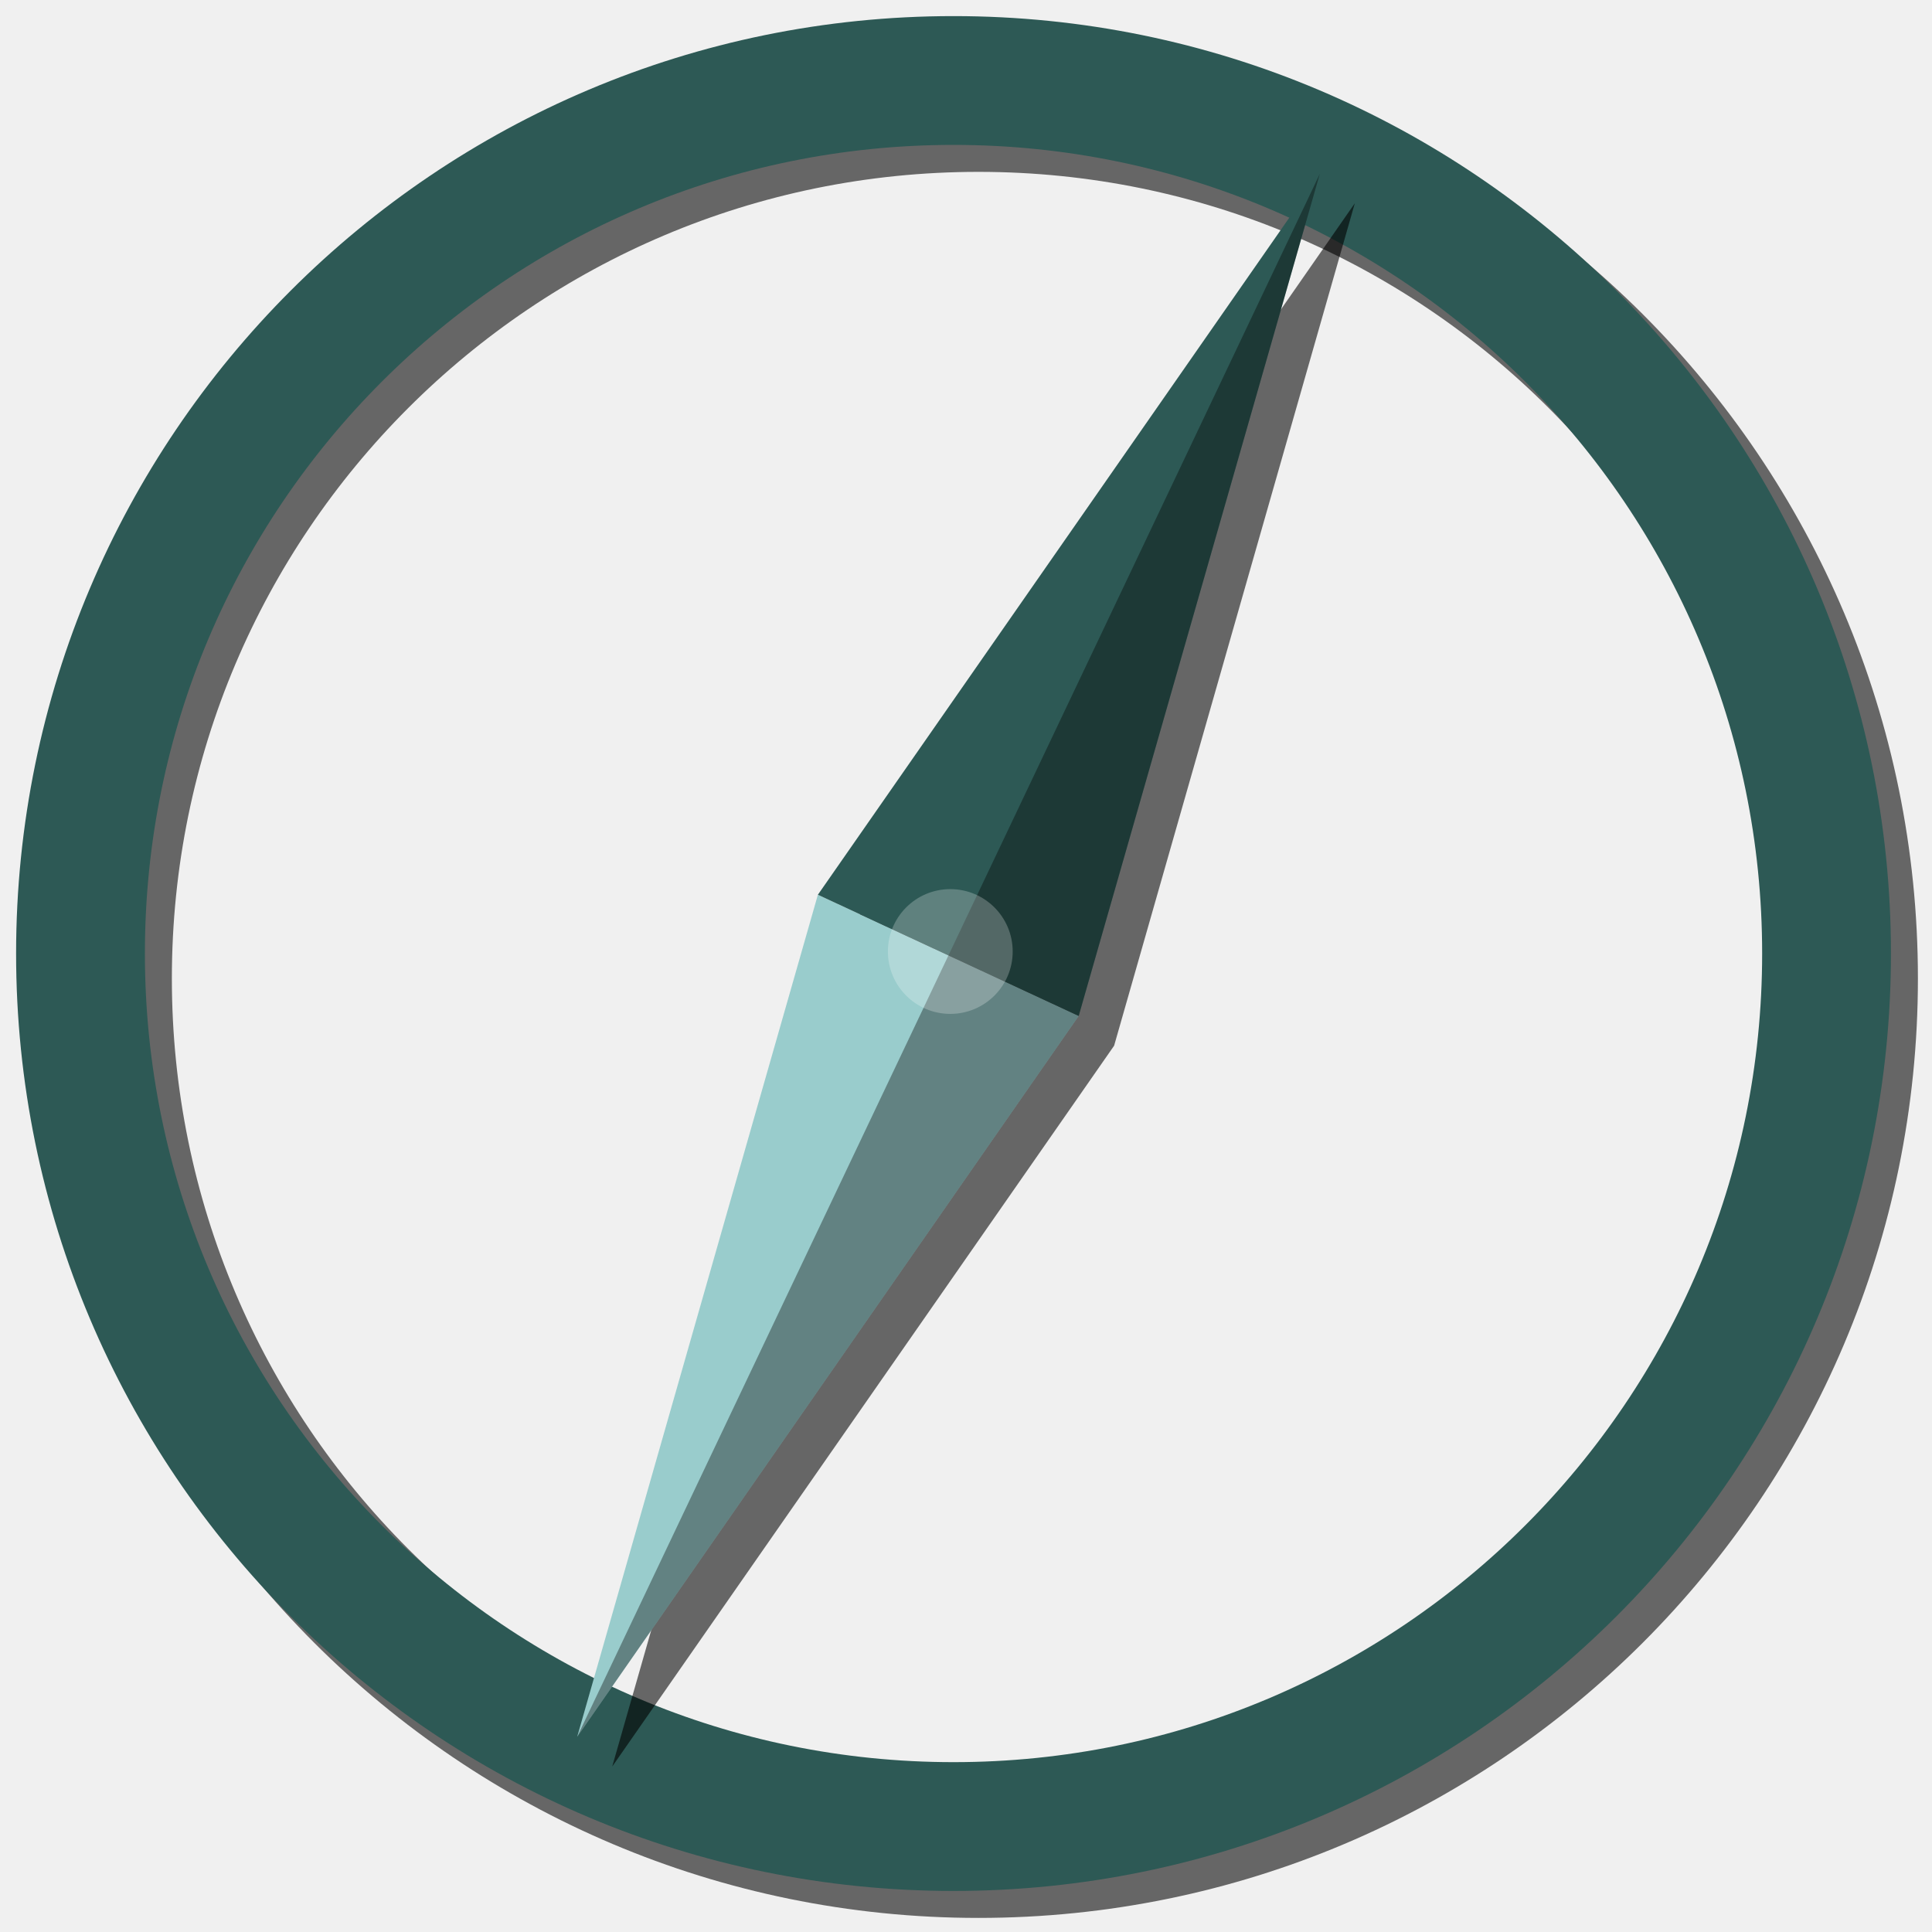
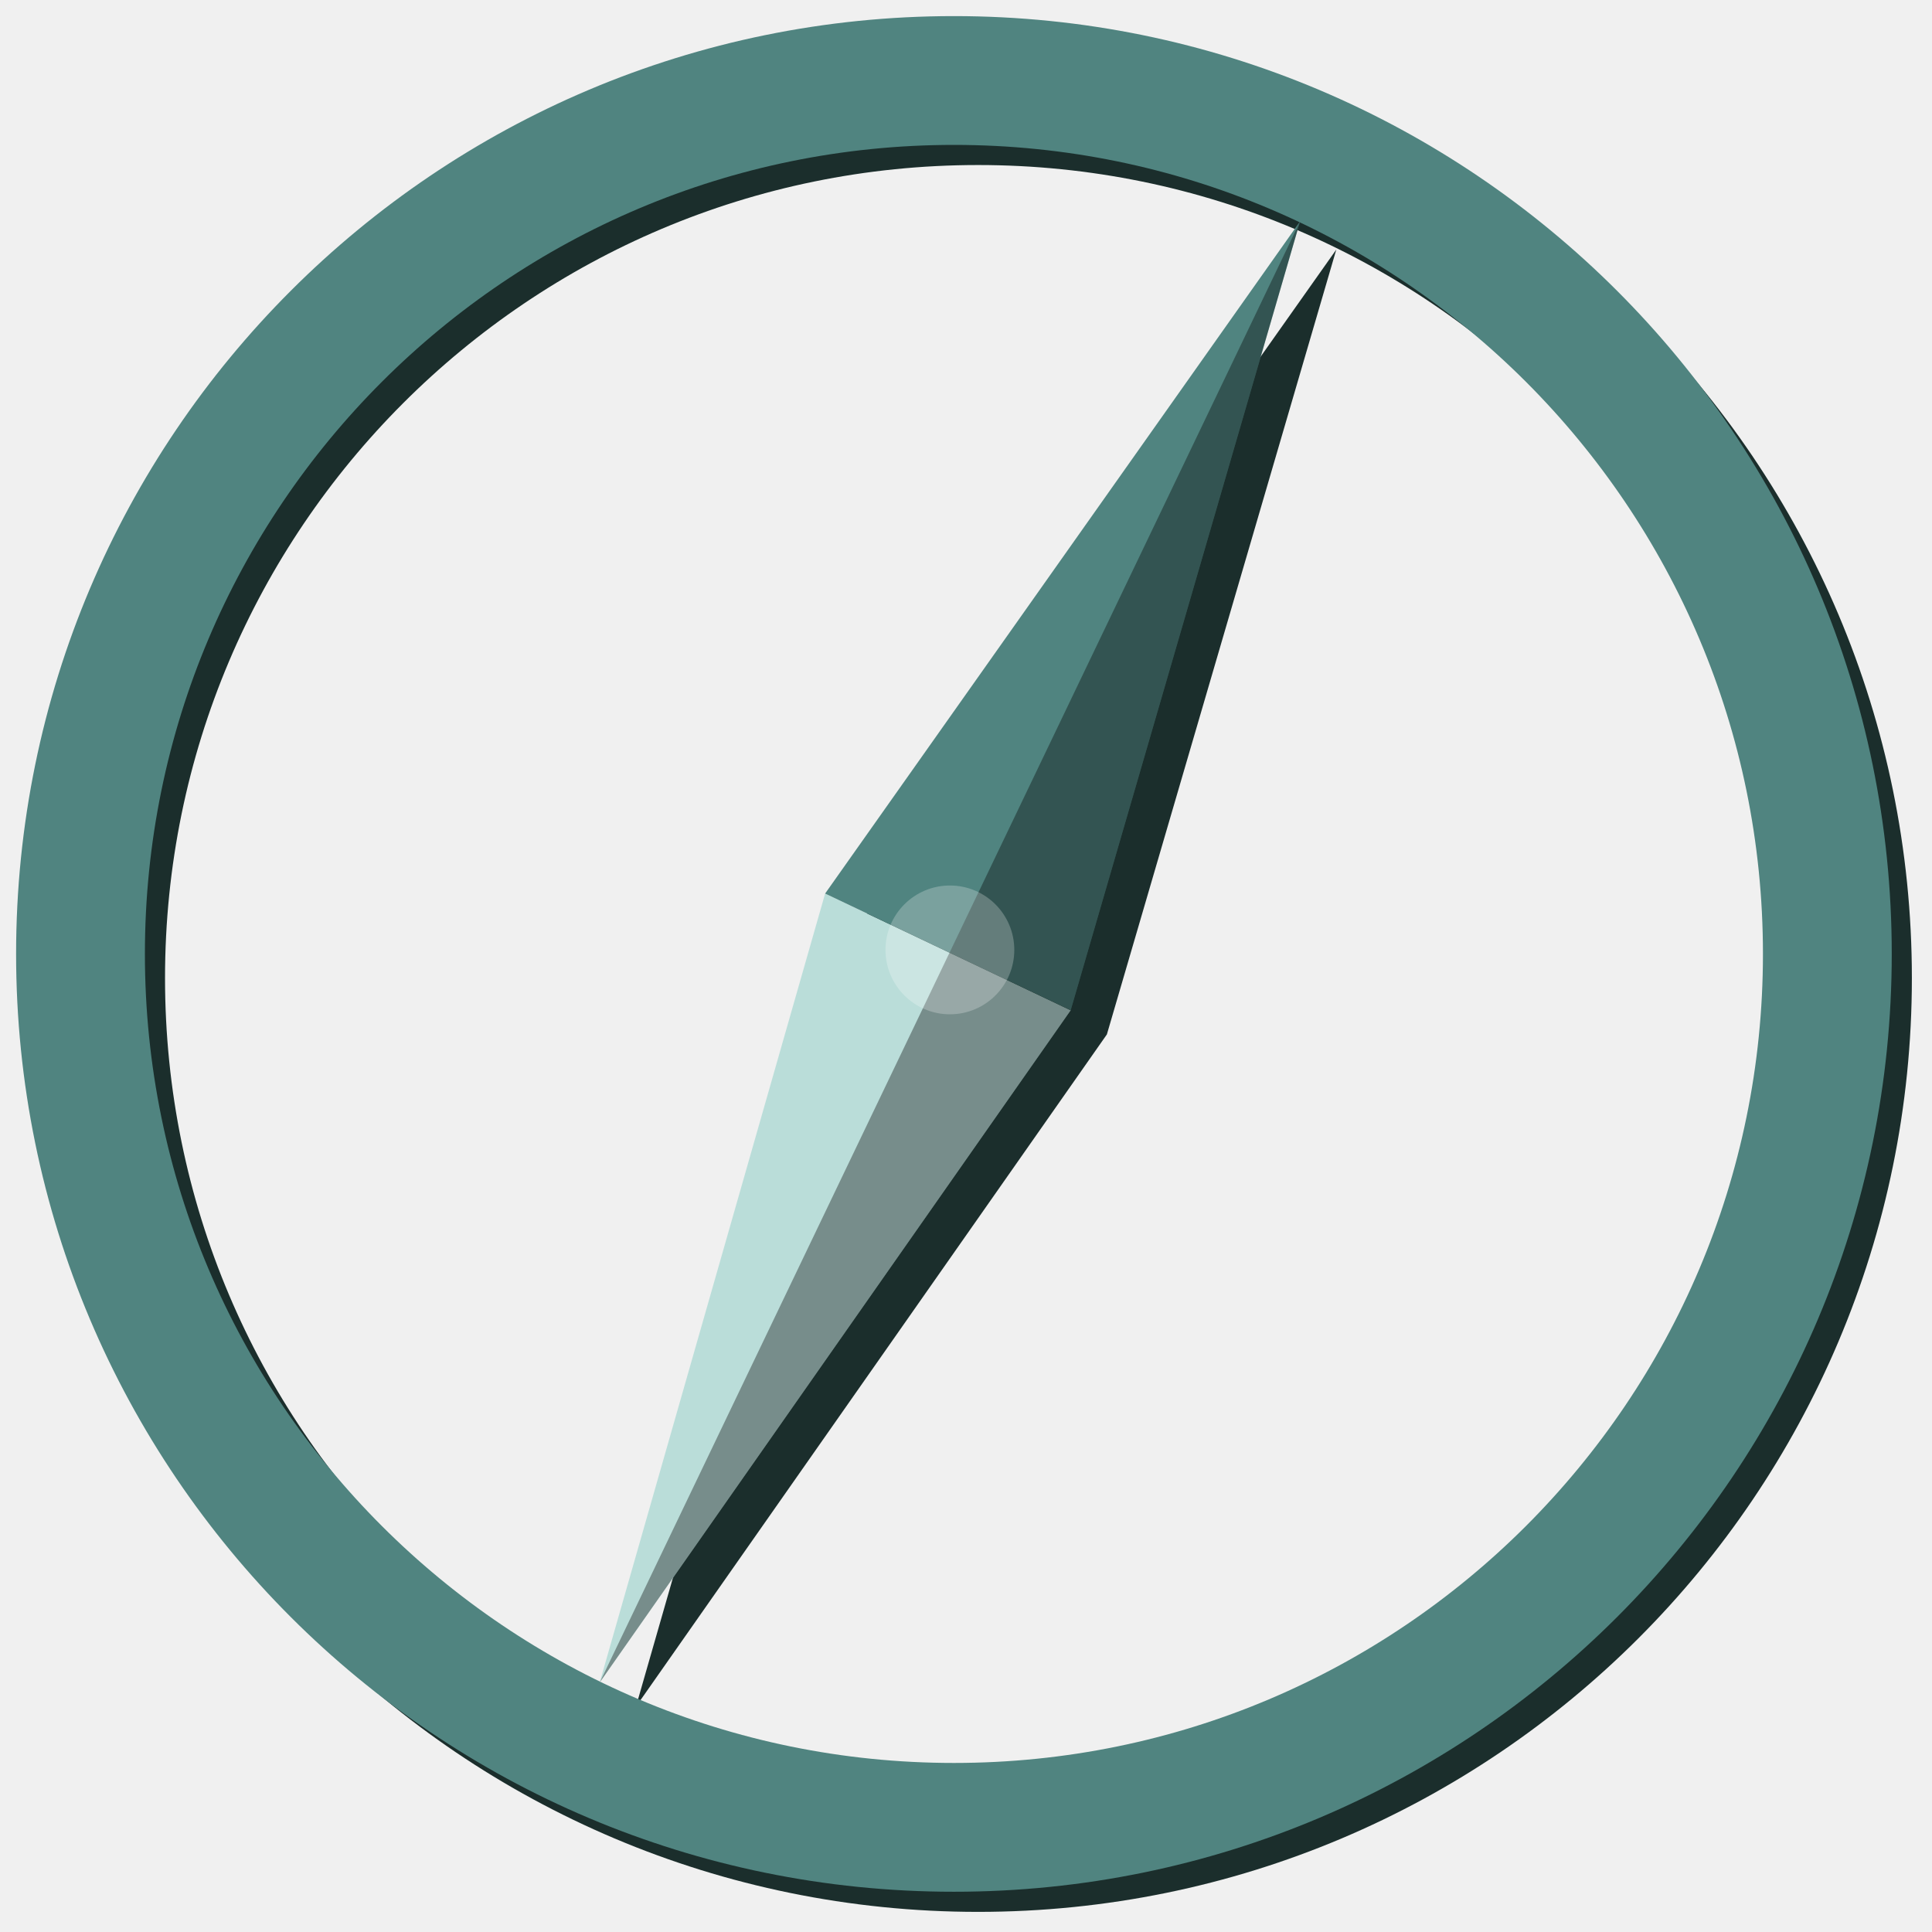
- <svg xmlns="http://www.w3.org/2000/svg" viewBox="0 0 48 48">
-   <defs>
-     <style>.c{fill:#9cc;}.d{fill:#2d5955;}.e{stroke:#2d5955;stroke-width:3.2px;}.e,.f{fill:none;stroke-miterlimit:10;}.g{fill:#666;mix-blend-mode:multiply;}.f{stroke:#666;stroke-width:3.3px;}.h{opacity:.36;}.i{isolation:isolate;}.j{fill:#fff;opacity:.24;}</style>
-   </defs>
-   <g class="i">
-     <g id="a">
-       <circle class="f" cx="24.31" cy="24.31" r="21.69" />
-     </g>
-     <g id="b">
-       <circle class="e" cx="23.69" cy="23.69" r="21.69" />
-       <polygon class="g" points="21.2 22.96 15.21 43.89 27.68 25.98 33.66 5.05 21.2 22.96" />
-       <polygon class="c" points="14.34 43.15 26.8 25.24 20.32 22.23 14.34 43.15" />
-       <polygon class="d" points="32.79 4.32 20.32 22.23 26.8 25.24 32.79 4.32" />
-       <polyline class="h" points="14.34 43.15 26.8 25.24 32.79 4.32" />
-       <circle class="j" cx="23.61" cy="23.64" r="1.55" />
+ <svg xmlns="http://www.w3.org/2000/svg" version="1.1" x="0px" y="0px" viewBox="0 0 48 48" style="enable-background:new 0 0 48 48;" xml:space="preserve">
+   <style type="text/css">
+ 	.st0{display:none;}
+ 	.st1{display:inline;fill:#254D49;}
+ 	.st2{display:inline;opacity:0.27;fill:url(#SVGID_1_);}
+ 	.st3{fill:none;stroke:#1B2E2C;stroke-width:3;stroke-miterlimit:10;}
+ 	.st4{fill:#1B2E2C;}
+ 	.st5{fill:none;stroke:#508480;stroke-width:3.2;stroke-miterlimit:10;}
+ 	.st6{fill:#BADDD9;}
+ 	.st7{fill:#508480;}
+ 	.st8{opacity:0.36;}
+ 	.st9{opacity:0.24;fill:#FFFFFF;}
+ </style>
+   <g id="Hintergrund_x5F_Uni" class="st0">
+     <rect class="st1" width="48" height="48" />
+   </g>
+   <g id="Verlauf" class="st0">
+     <radialGradient id="SVGID_1_" cx="23.348" cy="21.057" r="25.4" fx="3.9" fy="4.718" gradientUnits="userSpaceOnUse">
+       <stop offset="0" style="stop-color:#000000;stop-opacity:0" />
+       <stop offset="1" style="stop-color:#000000" />
+     </radialGradient>
+     <circle class="st2" cx="23.6" cy="23.6" r="22.9" />
+   </g>
+   <g id="Logo_x5F_Schatten">
+     <circle class="st3" cx="24.3" cy="24.3" r="21.7" />
+     <polygon class="st4" points="21.4,22.9 15.8,42.4 27.5,25.7 33.2,6.2  " />
+   </g>
+   <g id="LogooVordergrund">
+     <circle class="st5" cx="23.7" cy="23.7" r="21.7" />
+     <g>
+       <polygon class="st6" points="14.9,41.8 26.6,25.1 20.5,22.2   " />
+       <polygon class="st7" points="32.3,5.5 20.5,22.2 26.6,25.1   " />
+       <polyline class="st8" points="14.9,41.8 26.6,25.1 32.3,5.5   " />
+       <circle class="st9" cx="23.6" cy="23.6" r="1.6" />
    </g>
  </g>
</svg>
